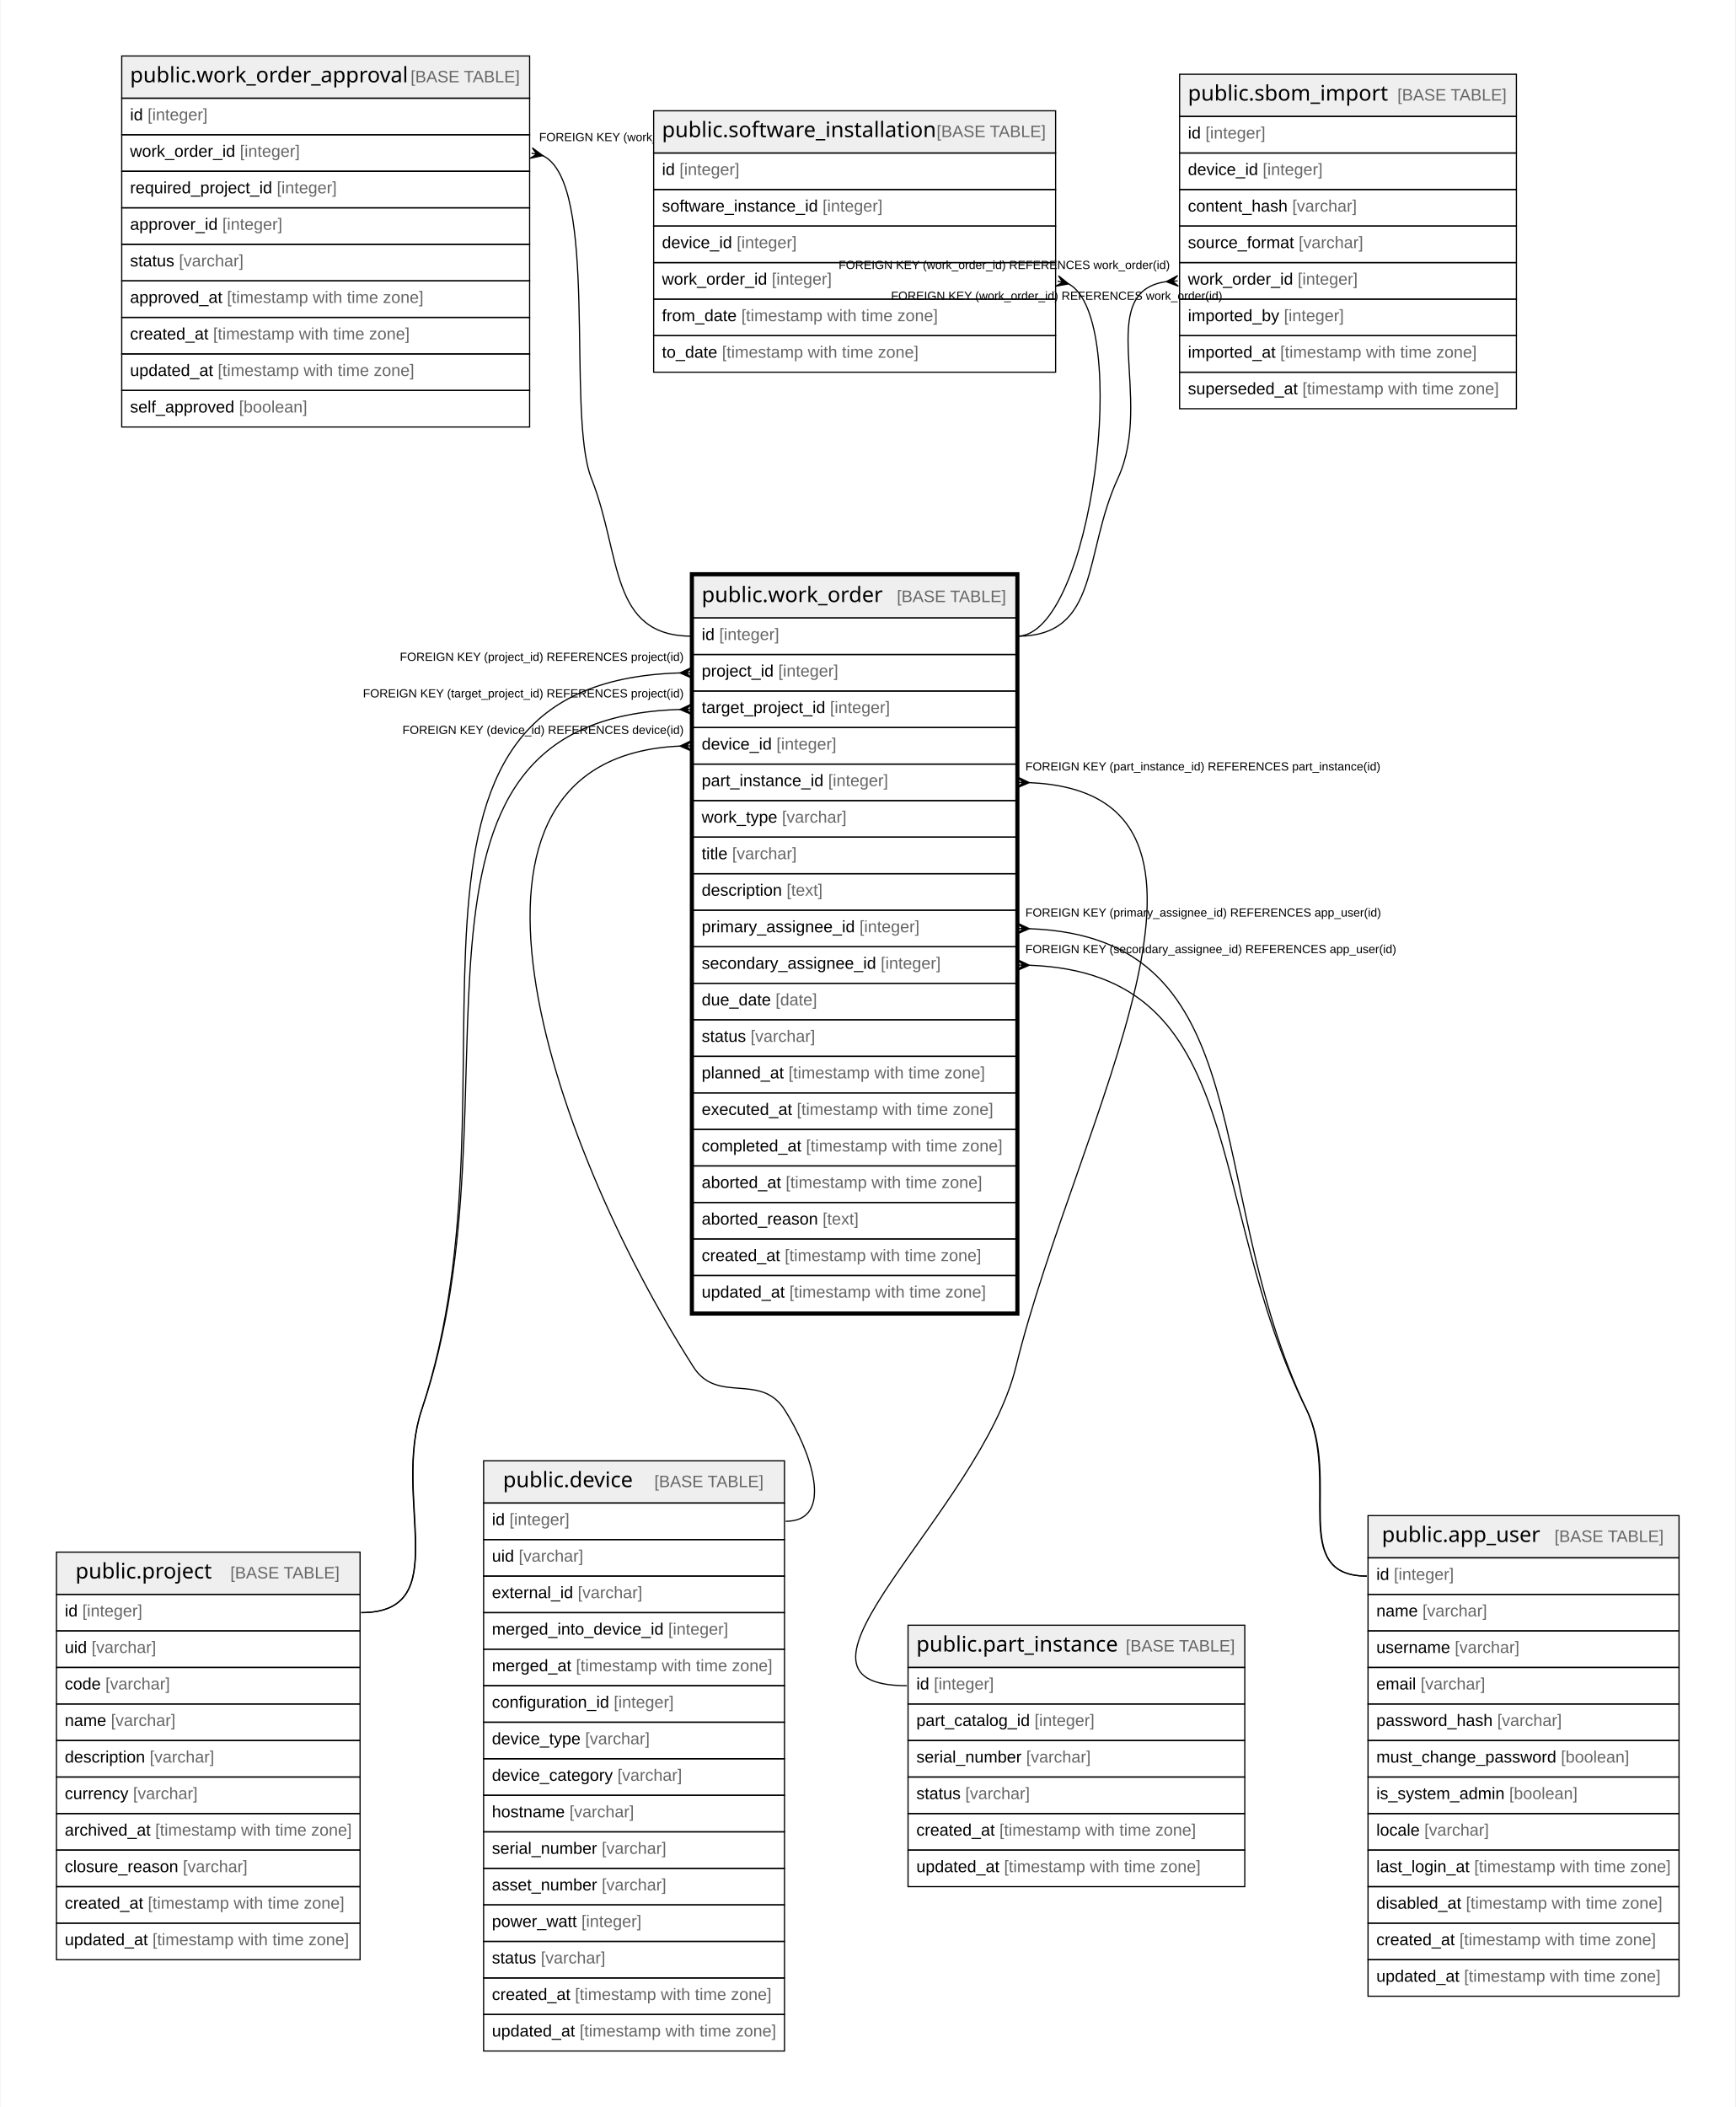
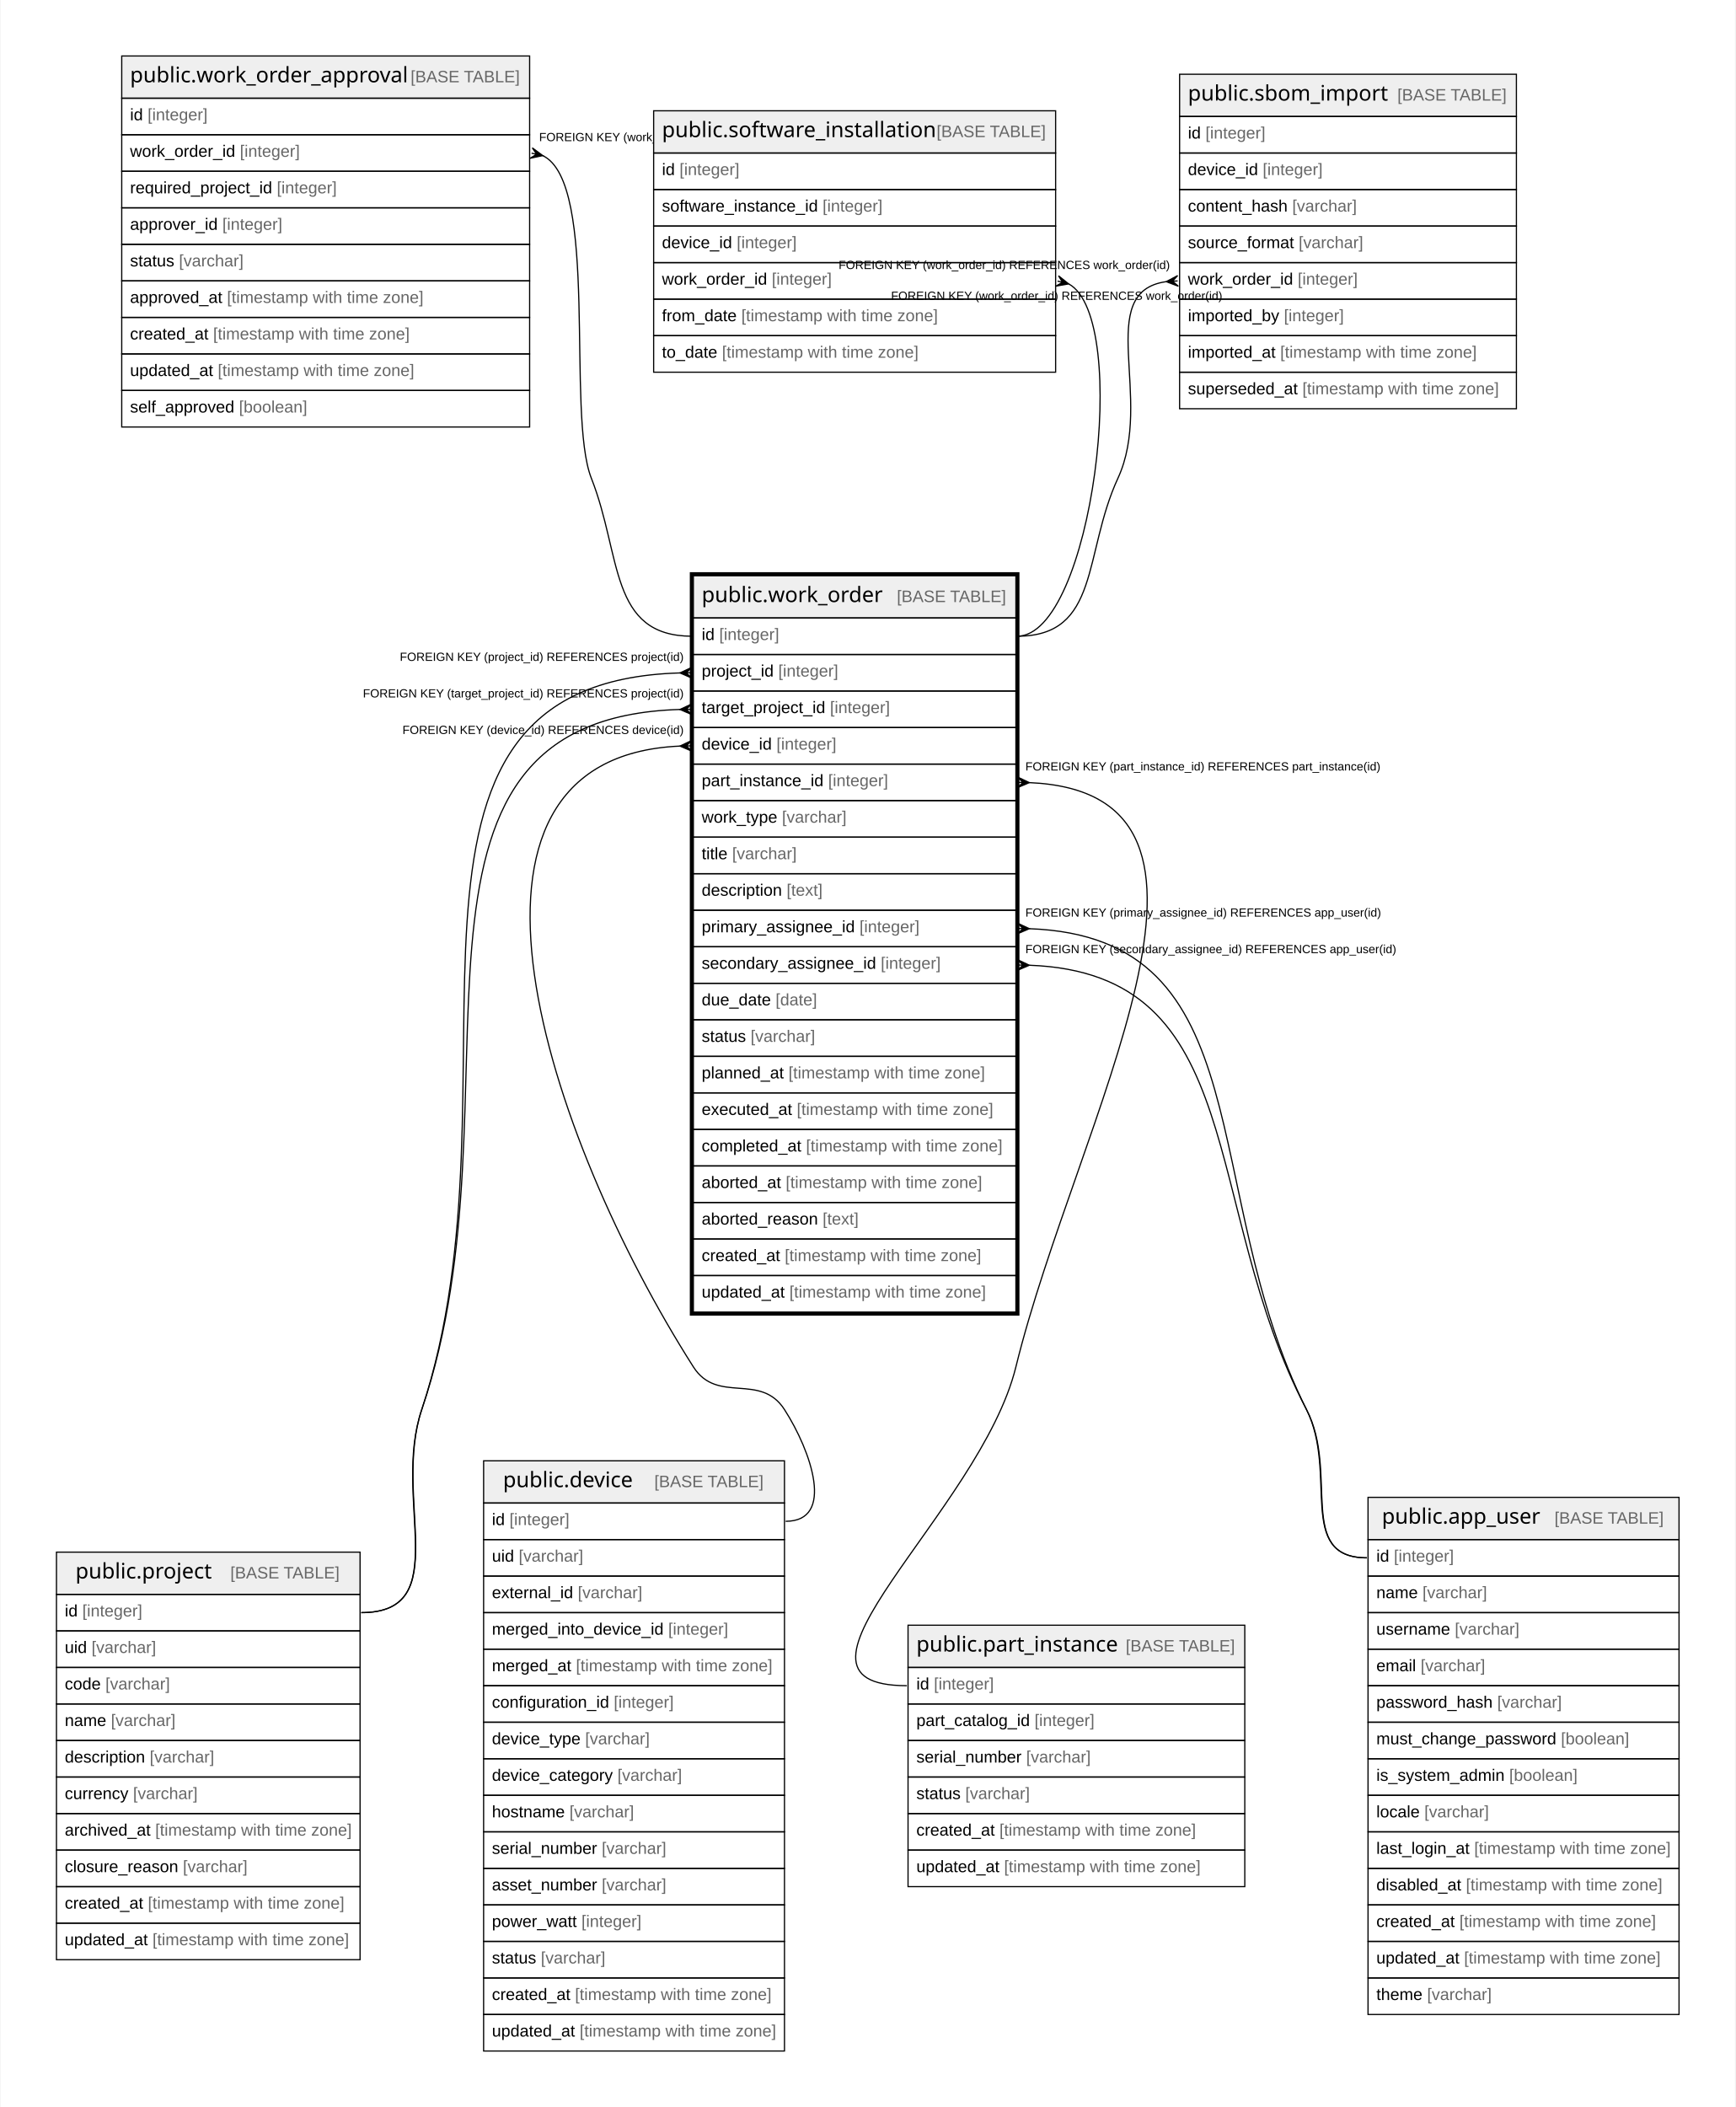
<svg xmlns="http://www.w3.org/2000/svg" width="1463pt" height="1776pt" viewBox="0.00 0.00 1462.51 1776.40">
  <g id="graph0" class="graph" transform="scale(1 1) rotate(0) translate(4 1772.4)">
    <polygon fill="white" stroke="none" points="-4,4 -4,-1772.4 1458.51,-1772.4 1458.51,4 -4,4" />
    <g id="node1" class="node">
      <polygon fill="#efefef" stroke="none" points="580.22,-1251.4 580.22,-1287 852.17,-1287 852.17,-1251.4 580.22,-1251.4" />
      <polygon fill="none" stroke="black" points="580.22,-1251.4 580.22,-1287 852.17,-1287 852.17,-1251.4 580.22,-1251.4" />
      <text text-anchor="start" x="587.22" y="-1264.8" font-family="Arial Bold" font-size="18.00">public.work_order</text>
      <text text-anchor="start" x="720.68" y="-1264.8" font-family="Arial" font-size="14.00">    </text>
      <text text-anchor="start" x="751.8" y="-1264.8" font-family="Arial" font-size="14.00" fill="#666666">[BASE TABLE]</text>
      <polygon fill="none" stroke="black" points="580.22,-1220.6 580.22,-1251.4 852.17,-1251.4 852.17,-1220.6 580.22,-1220.6" />
      <text text-anchor="start" x="587.22" y="-1232.8" font-family="Arial" font-size="14.00">id </text>
      <text text-anchor="start" x="602.01" y="-1232.8" font-family="Arial" font-size="14.00" fill="#666666">[integer]</text>
      <polygon fill="none" stroke="black" points="580.22,-1189.8 580.22,-1220.6 852.17,-1220.6 852.17,-1189.8 580.22,-1189.8" />
      <text text-anchor="start" x="587.22" y="-1202" font-family="Arial" font-size="14.00">project_id </text>
      <text text-anchor="start" x="651.81" y="-1202" font-family="Arial" font-size="14.00" fill="#666666">[integer]</text>
      <polygon fill="none" stroke="black" points="580.22,-1159 580.22,-1189.8 852.17,-1189.8 852.17,-1159 580.22,-1159" />
      <text text-anchor="start" x="587.22" y="-1171.2" font-family="Arial" font-size="14.00">target_project_id </text>
      <text text-anchor="start" x="695.4" y="-1171.2" font-family="Arial" font-size="14.00" fill="#666666">[integer]</text>
      <polygon fill="none" stroke="black" points="580.22,-1128.2 580.22,-1159 852.17,-1159 852.17,-1128.2 580.22,-1128.2" />
      <text text-anchor="start" x="587.22" y="-1140.4" font-family="Arial" font-size="14.00">device_id </text>
      <text text-anchor="start" x="650.26" y="-1140.4" font-family="Arial" font-size="14.00" fill="#666666">[integer]</text>
      <polygon fill="none" stroke="black" points="580.22,-1097.4 580.22,-1128.2 852.17,-1128.2 852.17,-1097.4 580.22,-1097.4" />
      <text text-anchor="start" x="587.22" y="-1109.6" font-family="Arial" font-size="14.00">part_instance_id </text>
      <text text-anchor="start" x="693.85" y="-1109.6" font-family="Arial" font-size="14.00" fill="#666666">[integer]</text>
      <polygon fill="none" stroke="black" points="580.22,-1066.6 580.22,-1097.4 852.17,-1097.4 852.17,-1066.6 580.22,-1066.6" />
      <text text-anchor="start" x="587.22" y="-1078.8" font-family="Arial" font-size="14.00">work_type </text>
      <text text-anchor="start" x="654.92" y="-1078.8" font-family="Arial" font-size="14.00" fill="#666666">[varchar]</text>
      <polygon fill="none" stroke="black" points="580.22,-1035.8 580.22,-1066.6 852.17,-1066.6 852.17,-1035.8 580.22,-1035.8" />
      <text text-anchor="start" x="587.22" y="-1048" font-family="Arial" font-size="14.00">title </text>
      <text text-anchor="start" x="612.9" y="-1048" font-family="Arial" font-size="14.00" fill="#666666">[varchar]</text>
      <polygon fill="none" stroke="black" points="580.22,-1005 580.22,-1035.8 852.17,-1035.8 852.17,-1005 580.22,-1005" />
      <text text-anchor="start" x="587.22" y="-1017.2" font-family="Arial" font-size="14.00">description </text>
      <text text-anchor="start" x="658.81" y="-1017.2" font-family="Arial" font-size="14.00" fill="#666666">[text]</text>
      <polygon fill="none" stroke="black" points="580.22,-974.2 580.22,-1005 852.17,-1005 852.17,-974.2 580.22,-974.2" />
      <text text-anchor="start" x="587.22" y="-986.4" font-family="Arial" font-size="14.00">primary_assignee_id </text>
      <text text-anchor="start" x="720.29" y="-986.4" font-family="Arial" font-size="14.00" fill="#666666">[integer]</text>
      <polygon fill="none" stroke="black" points="580.22,-943.4 580.22,-974.2 852.17,-974.2 852.17,-943.4 580.22,-943.4" />
      <text text-anchor="start" x="587.22" y="-955.6" font-family="Arial" font-size="14.00">secondary_assignee_id </text>
      <text text-anchor="start" x="738.21" y="-955.6" font-family="Arial" font-size="14.00" fill="#666666">[integer]</text>
      <polygon fill="none" stroke="black" points="580.22,-912.6 580.22,-943.4 852.17,-943.4 852.17,-912.6 580.22,-912.6" />
      <text text-anchor="start" x="587.22" y="-924.8" font-family="Arial" font-size="14.00">due_date </text>
      <text text-anchor="start" x="649.5" y="-924.8" font-family="Arial" font-size="14.00" fill="#666666">[date]</text>
      <polygon fill="none" stroke="black" points="580.22,-881.8 580.22,-912.6 852.17,-912.6 852.17,-881.8 580.22,-881.8" />
      <text text-anchor="start" x="587.22" y="-894" font-family="Arial" font-size="14.00">status </text>
      <text text-anchor="start" x="628.46" y="-894" font-family="Arial" font-size="14.00" fill="#666666">[varchar]</text>
      <polygon fill="none" stroke="black" points="580.22,-851 580.22,-881.8 852.17,-881.8 852.17,-851 580.22,-851" />
      <text text-anchor="start" x="587.22" y="-863.2" font-family="Arial" font-size="14.00">planned_at </text>
      <text text-anchor="start" x="660.4" y="-863.2" font-family="Arial" font-size="14.00" fill="#666666">[timestamp with time zone]</text>
      <polygon fill="none" stroke="black" points="580.22,-820.2 580.22,-851 852.17,-851 852.17,-820.2 580.22,-820.2" />
      <text text-anchor="start" x="587.22" y="-832.4" font-family="Arial" font-size="14.00">executed_at </text>
      <text text-anchor="start" x="667.39" y="-832.4" font-family="Arial" font-size="14.00" fill="#666666">[timestamp with time zone]</text>
      <polygon fill="none" stroke="black" points="580.22,-789.4 580.22,-820.2 852.17,-820.2 852.17,-789.4 580.22,-789.4" />
      <text text-anchor="start" x="587.22" y="-801.6" font-family="Arial" font-size="14.00">completed_at </text>
      <text text-anchor="start" x="675.16" y="-801.6" font-family="Arial" font-size="14.00" fill="#666666">[timestamp with time zone]</text>
      <polygon fill="none" stroke="black" points="580.22,-758.6 580.22,-789.4 852.17,-789.4 852.17,-758.6 580.22,-758.6" />
      <text text-anchor="start" x="587.22" y="-770.8" font-family="Arial" font-size="14.00">aborted_at </text>
      <text text-anchor="start" x="658.05" y="-770.8" font-family="Arial" font-size="14.00" fill="#666666">[timestamp with time zone]</text>
      <polygon fill="none" stroke="black" points="580.22,-727.8 580.22,-758.6 852.17,-758.6 852.17,-727.8 580.22,-727.8" />
      <text text-anchor="start" x="587.22" y="-740" font-family="Arial" font-size="14.00">aborted_reason </text>
      <text text-anchor="start" x="689.19" y="-740" font-family="Arial" font-size="14.00" fill="#666666">[text]</text>
      <polygon fill="none" stroke="black" points="580.22,-697 580.22,-727.8 852.17,-727.8 852.17,-697 580.22,-697" />
      <text text-anchor="start" x="587.22" y="-709.2" font-family="Arial" font-size="14.00">created_at </text>
      <text text-anchor="start" x="657.27" y="-709.2" font-family="Arial" font-size="14.00" fill="#666666">[timestamp with time zone]</text>
      <polygon fill="none" stroke="black" points="580.22,-666.2 580.22,-697 852.17,-697 852.17,-666.2 580.22,-666.2" />
      <text text-anchor="start" x="587.22" y="-678.4" font-family="Arial" font-size="14.00">updated_at </text>
      <text text-anchor="start" x="661.18" y="-678.4" font-family="Arial" font-size="14.00" fill="#666666">[timestamp with time zone]</text>
      <polygon fill="none" stroke="black" stroke-width="3" points="578.72,-664.7 578.72,-1288.5 853.67,-1288.5 853.67,-664.7 578.72,-664.7" />
    </g>
    <g id="node5" class="node">
      <polygon fill="#efefef" stroke="none" points="43.2,-428.2 43.2,-463.8 299.19,-463.8 299.19,-428.2 43.2,-428.2" />
      <polygon fill="none" stroke="black" points="43.2,-428.2 43.2,-463.8 299.19,-463.8 299.19,-428.2 43.2,-428.2" />
      <text text-anchor="start" x="59.22" y="-441.6" font-family="Arial Bold" font-size="18.00">public.project</text>
      <text text-anchor="start" x="158.68" y="-441.6" font-family="Arial" font-size="14.00">    </text>
      <text text-anchor="start" x="189.8" y="-441.6" font-family="Arial" font-size="14.00" fill="#666666">[BASE TABLE]</text>
      <polygon fill="none" stroke="black" points="43.2,-397.4 43.2,-428.2 299.19,-428.2 299.19,-397.4 43.2,-397.4" />
      <text text-anchor="start" x="50.2" y="-409.6" font-family="Arial" font-size="14.00">id </text>
      <text text-anchor="start" x="64.99" y="-409.6" font-family="Arial" font-size="14.00" fill="#666666">[integer]</text>
      <polygon fill="none" stroke="black" points="43.2,-366.6 43.2,-397.4 299.19,-397.4 299.19,-366.6 43.2,-366.6" />
      <text text-anchor="start" x="50.2" y="-378.8" font-family="Arial" font-size="14.00">uid </text>
      <text text-anchor="start" x="72.77" y="-378.8" font-family="Arial" font-size="14.00" fill="#666666">[varchar]</text>
      <polygon fill="none" stroke="black" points="43.2,-335.8 43.2,-366.6 299.19,-366.6 299.19,-335.8 43.2,-335.8" />
      <text text-anchor="start" x="50.2" y="-348" font-family="Arial" font-size="14.00">code </text>
      <text text-anchor="start" x="84.45" y="-348" font-family="Arial" font-size="14.00" fill="#666666">[varchar]</text>
      <polygon fill="none" stroke="black" points="43.2,-305 43.2,-335.8 299.19,-335.8 299.19,-305 43.2,-305" />
      <text text-anchor="start" x="50.2" y="-317.2" font-family="Arial" font-size="14.00">name </text>
      <text text-anchor="start" x="89.11" y="-317.2" font-family="Arial" font-size="14.00" fill="#666666">[varchar]</text>
      <polygon fill="none" stroke="black" points="43.2,-274.2 43.2,-305 299.19,-305 299.19,-274.2 43.2,-274.2" />
      <text text-anchor="start" x="50.2" y="-286.4" font-family="Arial" font-size="14.00">description </text>
      <text text-anchor="start" x="121.79" y="-286.4" font-family="Arial" font-size="14.00" fill="#666666">[varchar]</text>
      <polygon fill="none" stroke="black" points="43.2,-243.4 43.2,-274.2 299.19,-274.2 299.19,-243.4 43.2,-243.4" />
      <text text-anchor="start" x="50.2" y="-255.6" font-family="Arial" font-size="14.00">currency </text>
      <text text-anchor="start" x="107.77" y="-255.6" font-family="Arial" font-size="14.00" fill="#666666">[varchar]</text>
      <polygon fill="none" stroke="black" points="43.2,-212.6 43.2,-243.4 299.19,-243.4 299.19,-212.6 43.2,-212.6" />
      <text text-anchor="start" x="50.2" y="-224.8" font-family="Arial" font-size="14.00">archived_at </text>
      <text text-anchor="start" x="126.47" y="-224.8" font-family="Arial" font-size="14.00" fill="#666666">[timestamp with time zone]</text>
      <polygon fill="none" stroke="black" points="43.2,-181.8 43.2,-212.6 299.19,-212.6 299.19,-181.8 43.2,-181.8" />
      <text text-anchor="start" x="50.2" y="-194" font-family="Arial" font-size="14.00">closure_reason </text>
      <text text-anchor="start" x="149.81" y="-194" font-family="Arial" font-size="14.00" fill="#666666">[varchar]</text>
      <polygon fill="none" stroke="black" points="43.2,-151 43.2,-181.8 299.19,-181.8 299.19,-151 43.2,-151" />
      <text text-anchor="start" x="50.2" y="-163.2" font-family="Arial" font-size="14.00">created_at </text>
      <text text-anchor="start" x="120.25" y="-163.2" font-family="Arial" font-size="14.00" fill="#666666">[timestamp with time zone]</text>
      <polygon fill="none" stroke="black" points="43.2,-120.2 43.2,-151 299.19,-151 299.19,-120.2 43.2,-120.2" />
      <text text-anchor="start" x="50.2" y="-132.4" font-family="Arial" font-size="14.00">updated_at </text>
      <text text-anchor="start" x="124.16" y="-132.4" font-family="Arial" font-size="14.00" fill="#666666">[timestamp with time zone]</text>
    </g>
    <g id="edge4" class="edge">
      <path fill="none" stroke="black" d="M569.07,-1205.06C288.81,-1197.19 442.81,-859.84 351.2,-584 326.17,-508.65 379.59,-412.8 300.19,-412.8" />
      <polygon fill="black" stroke="black" points="568.89,-1205.06 578.82,-1209.69 574.22,-1205.13 578.55,-1205.19 578.55,-1205.19 578.55,-1205.19 574.22,-1205.13 578.95,-1200.7 568.89,-1205.06" />
      <text text-anchor="start" x="332.72" y="-1215.2" font-family="Arial" font-size="10.00">FOREIGN KEY (project_id) REFERENCES project(id)</text>
    </g>
    <g id="edge5" class="edge">
      <path fill="none" stroke="black" d="M569.11,-1174.26C301.41,-1166.49 440.99,-846.95 351.2,-584 325.54,-508.87 379.59,-412.8 300.19,-412.8" />
      <polygon fill="black" stroke="black" points="568.89,-1174.25 578.82,-1178.89 574.22,-1174.33 578.55,-1174.39 578.55,-1174.39 578.55,-1174.39 574.22,-1174.33 578.95,-1169.9 568.89,-1174.25" />
      <text text-anchor="start" x="301.59" y="-1184.4" font-family="Arial" font-size="10.00">FOREIGN KEY (target_project_id) REFERENCES project(id)</text>
    </g>
    <g id="node6" class="node">
      <polygon fill="#efefef" stroke="none" points="403.36,-505.2 403.36,-540.8 657.04,-540.8 657.04,-505.2 403.36,-505.2" />
      <polygon fill="none" stroke="black" points="403.36,-505.2 403.36,-540.8 657.04,-540.8 657.04,-505.2 403.36,-505.2" />
      <text text-anchor="start" x="419.72" y="-518.6" font-family="Arial Bold" font-size="18.00">public.device</text>
      <text text-anchor="start" x="516.18" y="-518.6" font-family="Arial" font-size="14.00">    </text>
      <text text-anchor="start" x="547.3" y="-518.6" font-family="Arial" font-size="14.00" fill="#666666">[BASE TABLE]</text>
      <polygon fill="none" stroke="black" points="403.36,-474.4 403.36,-505.2 657.04,-505.2 657.04,-474.4 403.36,-474.4" />
      <text text-anchor="start" x="410.36" y="-486.6" font-family="Arial" font-size="14.00">id </text>
      <text text-anchor="start" x="425.14" y="-486.6" font-family="Arial" font-size="14.00" fill="#666666">[integer]</text>
      <polygon fill="none" stroke="black" points="403.36,-443.6 403.36,-474.4 657.04,-474.4 657.04,-443.6 403.36,-443.6" />
      <text text-anchor="start" x="410.36" y="-455.8" font-family="Arial" font-size="14.00">uid </text>
      <text text-anchor="start" x="432.93" y="-455.8" font-family="Arial" font-size="14.00" fill="#666666">[varchar]</text>
      <polygon fill="none" stroke="black" points="403.36,-412.8 403.36,-443.6 657.04,-443.6 657.04,-412.8 403.36,-412.8" />
      <text text-anchor="start" x="410.36" y="-425" font-family="Arial" font-size="14.00">external_id </text>
      <text text-anchor="start" x="482.73" y="-425" font-family="Arial" font-size="14.00" fill="#666666">[varchar]</text>
      <polygon fill="none" stroke="black" points="403.36,-382 403.36,-412.8 657.04,-412.8 657.04,-382 403.36,-382" />
      <text text-anchor="start" x="410.36" y="-394.2" font-family="Arial" font-size="14.00">merged_into_device_id </text>
      <text text-anchor="start" x="559.01" y="-394.2" font-family="Arial" font-size="14.00" fill="#666666">[integer]</text>
      <polygon fill="none" stroke="black" points="403.36,-351.2 403.36,-382 657.04,-382 657.04,-351.2 403.36,-351.2" />
      <text text-anchor="start" x="410.36" y="-363.4" font-family="Arial" font-size="14.00">merged_at </text>
      <text text-anchor="start" x="481.18" y="-363.4" font-family="Arial" font-size="14.00" fill="#666666">[timestamp with time zone]</text>
      <polygon fill="none" stroke="black" points="403.36,-320.4 403.36,-351.2 657.04,-351.2 657.04,-320.4 403.36,-320.4" />
      <text text-anchor="start" x="410.36" y="-332.6" font-family="Arial" font-size="14.00">configuration_id </text>
      <text text-anchor="start" x="513.09" y="-332.6" font-family="Arial" font-size="14.00" fill="#666666">[integer]</text>
      <polygon fill="none" stroke="black" points="403.36,-289.6 403.36,-320.4 657.04,-320.4 657.04,-289.6 403.36,-289.6" />
      <text text-anchor="start" x="410.36" y="-301.8" font-family="Arial" font-size="14.00">device_type </text>
      <text text-anchor="start" x="488.96" y="-301.8" font-family="Arial" font-size="14.00" fill="#666666">[varchar]</text>
      <polygon fill="none" stroke="black" points="403.36,-258.8 403.36,-289.6 657.04,-289.6 657.04,-258.8 403.36,-258.8" />
      <text text-anchor="start" x="410.36" y="-271" font-family="Arial" font-size="14.00">device_category </text>
      <text text-anchor="start" x="516.2" y="-271" font-family="Arial" font-size="14.00" fill="#666666">[varchar]</text>
      <polygon fill="none" stroke="black" points="403.36,-228 403.36,-258.8 657.04,-258.8 657.04,-228 403.36,-228" />
      <text text-anchor="start" x="410.36" y="-240.2" font-family="Arial" font-size="14.00">hostname </text>
      <text text-anchor="start" x="475.73" y="-240.2" font-family="Arial" font-size="14.00" fill="#666666">[varchar]</text>
      <polygon fill="none" stroke="black" points="403.36,-197.2 403.36,-228 657.04,-228 657.04,-197.2 403.36,-197.2" />
      <text text-anchor="start" x="410.36" y="-209.4" font-family="Arial" font-size="14.00">serial_number </text>
      <text text-anchor="start" x="502.95" y="-209.4" font-family="Arial" font-size="14.00" fill="#666666">[varchar]</text>
      <polygon fill="none" stroke="black" points="403.36,-166.4 403.36,-197.2 657.04,-197.2 657.04,-166.4 403.36,-166.4" />
      <text text-anchor="start" x="410.36" y="-178.6" font-family="Arial" font-size="14.00">asset_number </text>
      <text text-anchor="start" x="502.96" y="-178.6" font-family="Arial" font-size="14.00" fill="#666666">[varchar]</text>
      <polygon fill="none" stroke="black" points="403.36,-135.6 403.36,-166.4 657.04,-166.4 657.04,-135.6 403.36,-135.6" />
      <text text-anchor="start" x="410.36" y="-147.8" font-family="Arial" font-size="14.00">power_watt </text>
      <text text-anchor="start" x="485.84" y="-147.8" font-family="Arial" font-size="14.00" fill="#666666">[integer]</text>
      <polygon fill="none" stroke="black" points="403.36,-104.8 403.36,-135.6 657.04,-135.6 657.04,-104.8 403.36,-104.8" />
      <text text-anchor="start" x="410.36" y="-117" font-family="Arial" font-size="14.00">status </text>
      <text text-anchor="start" x="451.6" y="-117" font-family="Arial" font-size="14.00" fill="#666666">[varchar]</text>
      <polygon fill="none" stroke="black" points="403.36,-74 403.36,-104.8 657.04,-104.8 657.04,-74 403.36,-74" />
      <text text-anchor="start" x="410.36" y="-86.2" font-family="Arial" font-size="14.00">created_at </text>
      <text text-anchor="start" x="480.4" y="-86.2" font-family="Arial" font-size="14.00" fill="#666666">[timestamp with time zone]</text>
      <polygon fill="none" stroke="black" points="403.36,-43.2 403.36,-74 657.04,-74 657.04,-43.2 403.36,-43.2" />
      <text text-anchor="start" x="410.36" y="-55.4" font-family="Arial" font-size="14.00">updated_at </text>
      <text text-anchor="start" x="484.31" y="-55.4" font-family="Arial" font-size="14.00" fill="#666666">[timestamp with time zone]</text>
    </g>
    <g id="edge6" class="edge">
      <path fill="none" stroke="black" d="M568.89,-1143.38C349.8,-1133.72 457.08,-813.3 580.22,-620 600.48,-588.2 636.64,-615.71 657.04,-584 679.69,-548.79 699.91,-489.8 658.04,-489.8" />
      <polygon fill="black" stroke="black" points="568.89,-1143.38 578.79,-1148.09 574.22,-1143.49 578.55,-1143.59 578.55,-1143.59 578.55,-1143.59 574.22,-1143.49 578.98,-1139.09 568.89,-1143.38" />
      <text text-anchor="start" x="334.94" y="-1153.6" font-family="Arial" font-size="10.00">FOREIGN KEY (device_id) REFERENCES device(id)</text>
    </g>
    <g id="node7" class="node">
      <polygon fill="#efefef" stroke="none" points="761.23,-366.6 761.23,-402.2 1045.17,-402.2 1045.17,-366.6 761.23,-366.6" />
      <polygon fill="none" stroke="black" points="761.23,-366.6 761.23,-402.2 1045.17,-402.2 1045.17,-366.6 761.23,-366.6" />
      <text text-anchor="start" x="768.23" y="-380" font-family="Arial Bold" font-size="18.00">public.part_instance</text>
      <text text-anchor="start" x="913.68" y="-380" font-family="Arial" font-size="14.00">    </text>
      <text text-anchor="start" x="944.79" y="-380" font-family="Arial" font-size="14.00" fill="#666666">[BASE TABLE]</text>
      <polygon fill="none" stroke="black" points="761.23,-335.8 761.23,-366.6 1045.17,-366.6 1045.17,-335.8 761.23,-335.8" />
      <text text-anchor="start" x="768.23" y="-348" font-family="Arial" font-size="14.00">id </text>
      <text text-anchor="start" x="783.01" y="-348" font-family="Arial" font-size="14.00" fill="#666666">[integer]</text>
      <polygon fill="none" stroke="black" points="761.23,-305 761.23,-335.8 1045.17,-335.8 1045.17,-305 761.23,-305" />
      <text text-anchor="start" x="768.23" y="-317.2" font-family="Arial" font-size="14.00">part_catalog_id </text>
      <text text-anchor="start" x="867.85" y="-317.2" font-family="Arial" font-size="14.00" fill="#666666">[integer]</text>
      <polygon fill="none" stroke="black" points="761.23,-274.2 761.23,-305 1045.17,-305 1045.17,-274.2 761.23,-274.2" />
      <text text-anchor="start" x="768.23" y="-286.4" font-family="Arial" font-size="14.00">serial_number </text>
      <text text-anchor="start" x="860.83" y="-286.4" font-family="Arial" font-size="14.00" fill="#666666">[varchar]</text>
      <polygon fill="none" stroke="black" points="761.23,-243.4 761.23,-274.2 1045.17,-274.2 1045.17,-243.4 761.23,-243.4" />
      <text text-anchor="start" x="768.23" y="-255.6" font-family="Arial" font-size="14.00">status </text>
      <text text-anchor="start" x="809.47" y="-255.6" font-family="Arial" font-size="14.00" fill="#666666">[varchar]</text>
      <polygon fill="none" stroke="black" points="761.23,-212.6 761.23,-243.4 1045.17,-243.4 1045.17,-212.6 761.23,-212.6" />
      <text text-anchor="start" x="768.23" y="-224.8" font-family="Arial" font-size="14.00">created_at </text>
      <text text-anchor="start" x="838.27" y="-224.8" font-family="Arial" font-size="14.00" fill="#666666">[timestamp with time zone]</text>
      <polygon fill="none" stroke="black" points="761.23,-181.8 761.23,-212.6 1045.17,-212.6 1045.17,-181.8 761.23,-181.8" />
      <text text-anchor="start" x="768.23" y="-194" font-family="Arial" font-size="14.00">updated_at </text>
      <text text-anchor="start" x="842.18" y="-194" font-family="Arial" font-size="14.00" fill="#666666">[timestamp with time zone]</text>
    </g>
    <g id="edge7" class="edge">
      <path fill="none" stroke="black" d="M863.46,-1112.58C1066.82,-1103.79 903.63,-829.26 852.17,-620 822.02,-497.39 633.96,-351.2 760.23,-351.2" />
      <polygon fill="black" stroke="black" points="863.5,-1112.58 853.41,-1108.29 858.17,-1112.69 853.84,-1112.79 853.84,-1112.79 853.84,-1112.79 858.17,-1112.69 853.6,-1117.29 863.5,-1112.58" />
      <text text-anchor="start" x="860.17" y="-1122.8" font-family="Arial" font-size="10.00">FOREIGN KEY (part_instance_id) REFERENCES part_instance(id)</text>
    </g>
    <g id="node8" class="node">
-       <polygon fill="#efefef" stroke="none" points="1149.08,-459 1149.08,-494.6 1411.31,-494.6 1411.31,-459 1149.08,-459" />
-       <polygon fill="none" stroke="black" points="1149.08,-459 1149.08,-494.6 1411.31,-494.6 1411.31,-459 1149.08,-459" />
-       <text text-anchor="start" x="1160.72" y="-472.4" font-family="Arial Bold" font-size="18.00">public.app_user</text>
-       <text text-anchor="start" x="1275.19" y="-472.4" font-family="Arial" font-size="14.00">    </text>
-       <text text-anchor="start" x="1306.3" y="-472.4" font-family="Arial" font-size="14.00" fill="#666666">[BASE TABLE]</text>
-       <polygon fill="none" stroke="black" points="1149.08,-428.2 1149.08,-459 1411.31,-459 1411.31,-428.2 1149.08,-428.2" />
-       <text text-anchor="start" x="1156.08" y="-440.4" font-family="Arial" font-size="14.00">id </text>
-       <text text-anchor="start" x="1170.87" y="-440.4" font-family="Arial" font-size="14.00" fill="#666666">[integer]</text>
-       <polygon fill="none" stroke="black" points="1149.08,-397.4 1149.08,-428.2 1411.31,-428.2 1411.31,-397.4 1149.08,-397.4" />
-       <text text-anchor="start" x="1156.08" y="-409.6" font-family="Arial" font-size="14.00">name </text>
-       <text text-anchor="start" x="1194.99" y="-409.6" font-family="Arial" font-size="14.00" fill="#666666">[varchar]</text>
-       <polygon fill="none" stroke="black" points="1149.08,-366.6 1149.08,-397.4 1411.31,-397.4 1411.31,-366.6 1149.08,-366.6" />
-       <text text-anchor="start" x="1156.08" y="-378.8" font-family="Arial" font-size="14.00">username </text>
-       <text text-anchor="start" x="1222.23" y="-378.8" font-family="Arial" font-size="14.00" fill="#666666">[varchar]</text>
-       <polygon fill="none" stroke="black" points="1149.08,-335.8 1149.08,-366.6 1411.31,-366.6 1411.31,-335.8 1149.08,-335.8" />
-       <text text-anchor="start" x="1156.08" y="-348" font-family="Arial" font-size="14.00">email </text>
-       <text text-anchor="start" x="1193.43" y="-348" font-family="Arial" font-size="14.00" fill="#666666">[varchar]</text>
-       <polygon fill="none" stroke="black" points="1149.08,-305 1149.08,-335.8 1411.31,-335.8 1411.31,-305 1149.08,-305" />
-       <text text-anchor="start" x="1156.08" y="-317.2" font-family="Arial" font-size="14.00">password_hash </text>
-       <text text-anchor="start" x="1258.03" y="-317.2" font-family="Arial" font-size="14.00" fill="#666666">[varchar]</text>
-       <polygon fill="none" stroke="black" points="1149.08,-274.2 1149.08,-305 1411.31,-305 1411.31,-274.2 1149.08,-274.2" />
-       <text text-anchor="start" x="1156.08" y="-286.4" font-family="Arial" font-size="14.00">must_change_password </text>
-       <text text-anchor="start" x="1311.73" y="-286.4" font-family="Arial" font-size="14.00" fill="#666666">[boolean]</text>
-       <polygon fill="none" stroke="black" points="1149.08,-243.4 1149.08,-274.2 1411.31,-274.2 1411.31,-243.4 1149.08,-243.4" />
-       <text text-anchor="start" x="1156.08" y="-255.6" font-family="Arial" font-size="14.00">is_system_admin </text>
-       <text text-anchor="start" x="1268.12" y="-255.6" font-family="Arial" font-size="14.00" fill="#666666">[boolean]</text>
-       <polygon fill="none" stroke="black" points="1149.08,-212.6 1149.08,-243.4 1411.31,-243.4 1411.31,-212.6 1149.08,-212.6" />
-       <text text-anchor="start" x="1156.08" y="-224.8" font-family="Arial" font-size="14.00">locale </text>
-       <text text-anchor="start" x="1196.55" y="-224.8" font-family="Arial" font-size="14.00" fill="#666666">[varchar]</text>
-       <polygon fill="none" stroke="black" points="1149.08,-181.8 1149.08,-212.6 1411.31,-212.6 1411.31,-181.8 1149.08,-181.8" />
-       <text text-anchor="start" x="1156.08" y="-194" font-family="Arial" font-size="14.00">last_login_at </text>
-       <text text-anchor="start" x="1238.59" y="-194" font-family="Arial" font-size="14.00" fill="#666666">[timestamp with time zone]</text>
-       <polygon fill="none" stroke="black" points="1149.08,-151 1149.08,-181.8 1411.31,-181.8 1411.31,-151 1149.08,-151" />
-       <text text-anchor="start" x="1156.08" y="-163.2" font-family="Arial" font-size="14.00">disabled_at </text>
-       <text text-anchor="start" x="1231.59" y="-163.2" font-family="Arial" font-size="14.00" fill="#666666">[timestamp with time zone]</text>
-       <polygon fill="none" stroke="black" points="1149.08,-120.2 1149.08,-151 1411.31,-151 1411.31,-120.2 1149.08,-120.2" />
-       <text text-anchor="start" x="1156.08" y="-132.4" font-family="Arial" font-size="14.00">created_at </text>
-       <text text-anchor="start" x="1226.13" y="-132.4" font-family="Arial" font-size="14.00" fill="#666666">[timestamp with time zone]</text>
-       <polygon fill="none" stroke="black" points="1149.08,-89.4 1149.08,-120.2 1411.31,-120.2 1411.31,-89.4 1149.08,-89.4" />
-       <text text-anchor="start" x="1156.08" y="-101.6" font-family="Arial" font-size="14.00">updated_at </text>
-       <text text-anchor="start" x="1230.04" y="-101.6" font-family="Arial" font-size="14.00" fill="#666666">[timestamp with time zone]</text>
+       <polygon fill="#efefef" stroke="none" points="1149.08,-474.4 1149.08,-510 1411.31,-510 1411.31,-474.4 1149.08,-474.4" />
+       <polygon fill="none" stroke="black" points="1149.08,-474.4 1149.08,-510 1411.31,-510 1411.31,-474.4 1149.08,-474.4" />
+       <text text-anchor="start" x="1160.72" y="-487.8" font-family="Arial Bold" font-size="18.00">public.app_user</text>
+       <text text-anchor="start" x="1275.19" y="-487.8" font-family="Arial" font-size="14.00">    </text>
+       <text text-anchor="start" x="1306.3" y="-487.8" font-family="Arial" font-size="14.00" fill="#666666">[BASE TABLE]</text>
+       <polygon fill="none" stroke="black" points="1149.08,-443.6 1149.08,-474.4 1411.31,-474.4 1411.31,-443.6 1149.08,-443.6" />
+       <text text-anchor="start" x="1156.08" y="-455.8" font-family="Arial" font-size="14.00">id </text>
+       <text text-anchor="start" x="1170.87" y="-455.8" font-family="Arial" font-size="14.00" fill="#666666">[integer]</text>
+       <polygon fill="none" stroke="black" points="1149.08,-412.8 1149.08,-443.6 1411.31,-443.6 1411.31,-412.8 1149.08,-412.8" />
+       <text text-anchor="start" x="1156.08" y="-425" font-family="Arial" font-size="14.00">name </text>
+       <text text-anchor="start" x="1194.99" y="-425" font-family="Arial" font-size="14.00" fill="#666666">[varchar]</text>
+       <polygon fill="none" stroke="black" points="1149.08,-382 1149.08,-412.8 1411.31,-412.8 1411.31,-382 1149.08,-382" />
+       <text text-anchor="start" x="1156.08" y="-394.2" font-family="Arial" font-size="14.00">username </text>
+       <text text-anchor="start" x="1222.23" y="-394.2" font-family="Arial" font-size="14.00" fill="#666666">[varchar]</text>
+       <polygon fill="none" stroke="black" points="1149.08,-351.2 1149.08,-382 1411.31,-382 1411.31,-351.2 1149.08,-351.2" />
+       <text text-anchor="start" x="1156.08" y="-363.4" font-family="Arial" font-size="14.00">email </text>
+       <text text-anchor="start" x="1193.43" y="-363.4" font-family="Arial" font-size="14.00" fill="#666666">[varchar]</text>
+       <polygon fill="none" stroke="black" points="1149.08,-320.4 1149.08,-351.2 1411.31,-351.2 1411.31,-320.4 1149.08,-320.4" />
+       <text text-anchor="start" x="1156.08" y="-332.6" font-family="Arial" font-size="14.00">password_hash </text>
+       <text text-anchor="start" x="1258.03" y="-332.6" font-family="Arial" font-size="14.00" fill="#666666">[varchar]</text>
+       <polygon fill="none" stroke="black" points="1149.08,-289.6 1149.08,-320.4 1411.31,-320.4 1411.31,-289.6 1149.08,-289.6" />
+       <text text-anchor="start" x="1156.08" y="-301.8" font-family="Arial" font-size="14.00">must_change_password </text>
+       <text text-anchor="start" x="1311.73" y="-301.8" font-family="Arial" font-size="14.00" fill="#666666">[boolean]</text>
+       <polygon fill="none" stroke="black" points="1149.08,-258.8 1149.08,-289.6 1411.31,-289.6 1411.31,-258.8 1149.08,-258.8" />
+       <text text-anchor="start" x="1156.08" y="-271" font-family="Arial" font-size="14.00">is_system_admin </text>
+       <text text-anchor="start" x="1268.12" y="-271" font-family="Arial" font-size="14.00" fill="#666666">[boolean]</text>
+       <polygon fill="none" stroke="black" points="1149.08,-228 1149.08,-258.8 1411.31,-258.8 1411.31,-228 1149.08,-228" />
+       <text text-anchor="start" x="1156.08" y="-240.2" font-family="Arial" font-size="14.00">locale </text>
+       <text text-anchor="start" x="1196.55" y="-240.2" font-family="Arial" font-size="14.00" fill="#666666">[varchar]</text>
+       <polygon fill="none" stroke="black" points="1149.08,-197.2 1149.08,-228 1411.31,-228 1411.31,-197.2 1149.08,-197.2" />
+       <text text-anchor="start" x="1156.08" y="-209.4" font-family="Arial" font-size="14.00">last_login_at </text>
+       <text text-anchor="start" x="1238.59" y="-209.4" font-family="Arial" font-size="14.00" fill="#666666">[timestamp with time zone]</text>
+       <polygon fill="none" stroke="black" points="1149.08,-166.4 1149.08,-197.2 1411.31,-197.2 1411.31,-166.4 1149.08,-166.4" />
+       <text text-anchor="start" x="1156.08" y="-178.6" font-family="Arial" font-size="14.00">disabled_at </text>
+       <text text-anchor="start" x="1231.59" y="-178.6" font-family="Arial" font-size="14.00" fill="#666666">[timestamp with time zone]</text>
+       <polygon fill="none" stroke="black" points="1149.08,-135.6 1149.08,-166.4 1411.31,-166.4 1411.31,-135.6 1149.08,-135.6" />
+       <text text-anchor="start" x="1156.08" y="-147.8" font-family="Arial" font-size="14.00">created_at </text>
+       <text text-anchor="start" x="1226.13" y="-147.8" font-family="Arial" font-size="14.00" fill="#666666">[timestamp with time zone]</text>
+       <polygon fill="none" stroke="black" points="1149.08,-104.8 1149.08,-135.6 1411.31,-135.6 1411.31,-104.8 1149.08,-104.8" />
+       <text text-anchor="start" x="1156.08" y="-117" font-family="Arial" font-size="14.00">updated_at </text>
+       <text text-anchor="start" x="1230.04" y="-117" font-family="Arial" font-size="14.00" fill="#666666">[timestamp with time zone]</text>
+       <polygon fill="none" stroke="black" points="1149.08,-74 1149.08,-104.8 1411.31,-104.8 1411.31,-74 1149.08,-74" />
+       <text text-anchor="start" x="1156.08" y="-86.2" font-family="Arial" font-size="14.00">theme </text>
+       <text text-anchor="start" x="1198.88" y="-86.2" font-family="Arial" font-size="14.00" fill="#666666">[varchar]</text>
    </g>
    <g id="edge8" class="edge">
-       <path fill="none" stroke="black" d="M863.43,-989.42C1061.7,-982.45 1008.2,-770.77 1097.2,-584 1125.75,-524.08 1081.71,-443.6 1148.08,-443.6" />
+       <path fill="none" stroke="black" d="M863.43,-989.42C1061.58,-982.39 1004.59,-769 1097.2,-584 1124.05,-530.36 1088.1,-459 1148.08,-459" />
      <polygon fill="black" stroke="black" points="863.5,-989.42 853.43,-985.09 858.17,-989.51 853.84,-989.59 853.84,-989.59 853.84,-989.59 858.17,-989.51 853.58,-994.09 863.5,-989.42" />
      <text text-anchor="start" x="860.17" y="-999.6" font-family="Arial" font-size="10.00">FOREIGN KEY (primary_assignee_id) REFERENCES app_user(id)</text>
    </g>
    <g id="edge9" class="edge">
-       <path fill="none" stroke="black" d="M863.43,-958.62C1050.46,-951.88 1010.08,-758.77 1097.2,-584 1126.81,-524.6 1081.71,-443.6 1148.08,-443.6" />
+       <path fill="none" stroke="black" d="M863.43,-958.62C1050.34,-951.82 1006.7,-757.04 1097.2,-584 1124.99,-530.85 1088.1,-459 1148.08,-459" />
      <polygon fill="black" stroke="black" points="863.5,-958.62 853.43,-954.29 858.17,-958.71 853.84,-958.79 853.84,-958.79 853.84,-958.79 858.17,-958.71 853.59,-963.29 863.5,-958.62" />
      <text text-anchor="start" x="860.17" y="-968.8" font-family="Arial" font-size="10.00">FOREIGN KEY (secondary_assignee_id) REFERENCES app_user(id)</text>
    </g>
    <g id="node2" class="node">
      <polygon fill="#efefef" stroke="none" points="98.23,-1689.6 98.23,-1725.2 442.16,-1725.2 442.16,-1689.6 98.23,-1689.6" />
      <polygon fill="none" stroke="black" points="98.23,-1689.6 98.23,-1725.2 442.16,-1725.2 442.16,-1689.6 98.23,-1689.6" />
      <text text-anchor="start" x="105.23" y="-1703" font-family="Arial Bold" font-size="18.00">public.work_order_approval</text>
      <text text-anchor="start" x="310.67" y="-1703" font-family="Arial" font-size="14.00">    </text>
      <text text-anchor="start" x="341.79" y="-1703" font-family="Arial" font-size="14.00" fill="#666666">[BASE TABLE]</text>
      <polygon fill="none" stroke="black" points="98.23,-1658.8 98.23,-1689.6 442.16,-1689.6 442.16,-1658.8 98.23,-1658.8" />
      <text text-anchor="start" x="105.23" y="-1671" font-family="Arial" font-size="14.00">id </text>
      <text text-anchor="start" x="120.02" y="-1671" font-family="Arial" font-size="14.00" fill="#666666">[integer]</text>
      <polygon fill="none" stroke="black" points="98.23,-1628 98.23,-1658.8 442.16,-1658.8 442.16,-1628 98.23,-1628" />
      <text text-anchor="start" x="105.23" y="-1640.2" font-family="Arial" font-size="14.00">work_order_id </text>
      <text text-anchor="start" x="197.83" y="-1640.2" font-family="Arial" font-size="14.00" fill="#666666">[integer]</text>
      <polygon fill="none" stroke="black" points="98.23,-1597.2 98.23,-1628 442.16,-1628 442.16,-1597.2 98.23,-1597.2" />
      <text text-anchor="start" x="105.23" y="-1609.4" font-family="Arial" font-size="14.00">required_project_id </text>
      <text text-anchor="start" x="228.98" y="-1609.4" font-family="Arial" font-size="14.00" fill="#666666">[integer]</text>
      <polygon fill="none" stroke="black" points="98.23,-1566.4 98.23,-1597.2 442.16,-1597.2 442.16,-1566.4 98.23,-1566.4" />
      <text text-anchor="start" x="105.23" y="-1578.6" font-family="Arial" font-size="14.00">approver_id </text>
      <text text-anchor="start" x="183.06" y="-1578.6" font-family="Arial" font-size="14.00" fill="#666666">[integer]</text>
      <polygon fill="none" stroke="black" points="98.23,-1535.6 98.23,-1566.4 442.16,-1566.4 442.16,-1535.6 98.23,-1535.6" />
      <text text-anchor="start" x="105.23" y="-1547.8" font-family="Arial" font-size="14.00">status </text>
      <text text-anchor="start" x="146.47" y="-1547.8" font-family="Arial" font-size="14.00" fill="#666666">[varchar]</text>
      <polygon fill="none" stroke="black" points="98.23,-1504.8 98.23,-1535.6 442.16,-1535.6 442.16,-1504.8 98.23,-1504.8" />
      <text text-anchor="start" x="105.23" y="-1517" font-family="Arial" font-size="14.00">approved_at </text>
      <text text-anchor="start" x="186.96" y="-1517" font-family="Arial" font-size="14.00" fill="#666666">[timestamp with time zone]</text>
      <polygon fill="none" stroke="black" points="98.23,-1474 98.23,-1504.8 442.16,-1504.8 442.16,-1474 98.23,-1474" />
      <text text-anchor="start" x="105.23" y="-1486.2" font-family="Arial" font-size="14.00">created_at </text>
      <text text-anchor="start" x="175.28" y="-1486.2" font-family="Arial" font-size="14.00" fill="#666666">[timestamp with time zone]</text>
      <polygon fill="none" stroke="black" points="98.23,-1443.2 98.23,-1474 442.16,-1474 442.16,-1443.2 98.23,-1443.2" />
      <text text-anchor="start" x="105.23" y="-1455.4" font-family="Arial" font-size="14.00">updated_at </text>
      <text text-anchor="start" x="179.19" y="-1455.4" font-family="Arial" font-size="14.00" fill="#666666">[timestamp with time zone]</text>
      <polygon fill="none" stroke="black" points="98.23,-1412.4 98.23,-1443.2 442.16,-1443.2 442.16,-1412.4 98.23,-1412.4" />
      <text text-anchor="start" x="105.23" y="-1424.6" font-family="Arial" font-size="14.00">self_approved </text>
      <text text-anchor="start" x="197.07" y="-1424.6" font-family="Arial" font-size="14.00" fill="#666666">[boolean]</text>
    </g>
    <g id="edge1" class="edge">
      <path fill="none" stroke="black" d="M453.1,-1641.25C501.38,-1618.57 472.77,-1423.47 494.2,-1369.2 519.99,-1303.88 508.99,-1236 579.22,-1236" />
      <polygon fill="black" stroke="black" points="453.26,-1641.21 442.53,-1638.93 448.04,-1642.34 443.81,-1643.26 443.81,-1643.26 443.81,-1643.26 448.04,-1642.34 444.44,-1647.73 453.26,-1641.21" />
      <text text-anchor="start" x="450.16" y="-1653.4" font-family="Arial" font-size="10.00">FOREIGN KEY (work_order_id) REFERENCES work_order(id)</text>
    </g>
    <g id="node3" class="node">
      <polygon fill="#efefef" stroke="none" points="546.73,-1643.4 546.73,-1679 885.67,-1679 885.67,-1643.4 546.73,-1643.4" />
      <polygon fill="none" stroke="black" points="546.73,-1643.4 546.73,-1679 885.67,-1679 885.67,-1643.4 546.73,-1643.4" />
      <text text-anchor="start" x="553.73" y="-1656.8" font-family="Arial Bold" font-size="18.00">public.software_installation</text>
      <text text-anchor="start" x="754.18" y="-1656.8" font-family="Arial" font-size="14.00">    </text>
      <text text-anchor="start" x="785.29" y="-1656.8" font-family="Arial" font-size="14.00" fill="#666666">[BASE TABLE]</text>
      <polygon fill="none" stroke="black" points="546.73,-1612.6 546.73,-1643.4 885.67,-1643.4 885.67,-1612.6 546.73,-1612.6" />
      <text text-anchor="start" x="553.73" y="-1624.8" font-family="Arial" font-size="14.00">id </text>
      <text text-anchor="start" x="568.51" y="-1624.8" font-family="Arial" font-size="14.00" fill="#666666">[integer]</text>
      <polygon fill="none" stroke="black" points="546.73,-1581.8 546.73,-1612.6 885.67,-1612.6 885.67,-1581.8 546.73,-1581.8" />
      <text text-anchor="start" x="553.73" y="-1594" font-family="Arial" font-size="14.00">software_instance_id </text>
      <text text-anchor="start" x="689.14" y="-1594" font-family="Arial" font-size="14.00" fill="#666666">[integer]</text>
      <polygon fill="none" stroke="black" points="546.73,-1551 546.73,-1581.8 885.67,-1581.8 885.67,-1551 546.73,-1551" />
      <text text-anchor="start" x="553.73" y="-1563.2" font-family="Arial" font-size="14.00">device_id </text>
      <text text-anchor="start" x="616.77" y="-1563.2" font-family="Arial" font-size="14.00" fill="#666666">[integer]</text>
      <polygon fill="none" stroke="black" points="546.73,-1520.2 546.73,-1551 885.67,-1551 885.67,-1520.2 546.73,-1520.2" />
      <text text-anchor="start" x="553.73" y="-1532.4" font-family="Arial" font-size="14.00">work_order_id </text>
      <text text-anchor="start" x="646.33" y="-1532.4" font-family="Arial" font-size="14.00" fill="#666666">[integer]</text>
      <polygon fill="none" stroke="black" points="546.73,-1489.4 546.73,-1520.2 885.67,-1520.2 885.67,-1489.4 546.73,-1489.4" />
      <text text-anchor="start" x="553.73" y="-1501.6" font-family="Arial" font-size="14.00">from_date </text>
      <text text-anchor="start" x="620.65" y="-1501.6" font-family="Arial" font-size="14.00" fill="#666666">[timestamp with time zone]</text>
      <polygon fill="none" stroke="black" points="546.73,-1458.6 546.73,-1489.4 885.67,-1489.4 885.67,-1458.6 546.73,-1458.6" />
      <text text-anchor="start" x="553.73" y="-1470.8" font-family="Arial" font-size="14.00">to_date </text>
      <text text-anchor="start" x="604.33" y="-1470.8" font-family="Arial" font-size="14.00" fill="#666666">[timestamp with time zone]</text>
    </g>
    <g id="edge2" class="edge">
      <path fill="none" stroke="black" d="M896.77,-1533.01C949.9,-1503.73 916.5,-1236 853.17,-1236" />
      <polygon fill="black" stroke="black" points="896.68,-1533.03 885.87,-1531.16 891.51,-1534.36 887.31,-1535.43 887.31,-1535.43 887.31,-1535.43 891.51,-1534.36 888.11,-1539.88 896.68,-1533.03" />
      <text text-anchor="start" x="746.91" y="-1519.6" font-family="Arial" font-size="10.00">FOREIGN KEY (work_order_id) REFERENCES work_order(id)</text>
    </g>
    <g id="node4" class="node">
      <polygon fill="#efefef" stroke="none" points="990.2,-1674.2 990.2,-1709.8 1274.19,-1709.8 1274.19,-1674.2 990.2,-1674.2" />
      <polygon fill="none" stroke="black" points="990.2,-1674.2 990.2,-1709.8 1274.19,-1709.8 1274.19,-1674.2 990.2,-1674.2" />
      <text text-anchor="start" x="997.2" y="-1687.6" font-family="Arial Bold" font-size="18.00">public.sbom_import</text>
      <text text-anchor="start" x="1142.7" y="-1687.6" font-family="Arial" font-size="14.00">    </text>
      <text text-anchor="start" x="1173.82" y="-1687.6" font-family="Arial" font-size="14.00" fill="#666666">[BASE TABLE]</text>
      <polygon fill="none" stroke="black" points="990.2,-1643.4 990.2,-1674.2 1274.19,-1674.2 1274.19,-1643.4 990.2,-1643.4" />
      <text text-anchor="start" x="997.2" y="-1655.6" font-family="Arial" font-size="14.00">id </text>
      <text text-anchor="start" x="1011.99" y="-1655.6" font-family="Arial" font-size="14.00" fill="#666666">[integer]</text>
      <polygon fill="none" stroke="black" points="990.2,-1612.6 990.2,-1643.4 1274.19,-1643.4 1274.19,-1612.6 990.2,-1612.6" />
      <text text-anchor="start" x="997.2" y="-1624.8" font-family="Arial" font-size="14.00">device_id </text>
      <text text-anchor="start" x="1060.25" y="-1624.8" font-family="Arial" font-size="14.00" fill="#666666">[integer]</text>
      <polygon fill="none" stroke="black" points="990.2,-1581.8 990.2,-1612.6 1274.19,-1612.6 1274.19,-1581.8 990.2,-1581.8" />
      <text text-anchor="start" x="997.2" y="-1594" font-family="Arial" font-size="14.00">content_hash </text>
      <text text-anchor="start" x="1085.16" y="-1594" font-family="Arial" font-size="14.00" fill="#666666">[varchar]</text>
      <polygon fill="none" stroke="black" points="990.2,-1551 990.2,-1581.8 1274.19,-1581.8 1274.19,-1551 990.2,-1551" />
      <text text-anchor="start" x="997.2" y="-1563.2" font-family="Arial" font-size="14.00">source_format </text>
      <text text-anchor="start" x="1090.58" y="-1563.2" font-family="Arial" font-size="14.00" fill="#666666">[varchar]</text>
      <polygon fill="none" stroke="black" points="990.2,-1520.2 990.2,-1551 1274.19,-1551 1274.19,-1520.2 990.2,-1520.2" />
      <text text-anchor="start" x="997.2" y="-1532.4" font-family="Arial" font-size="14.00">work_order_id </text>
      <text text-anchor="start" x="1089.8" y="-1532.4" font-family="Arial" font-size="14.00" fill="#666666">[integer]</text>
      <polygon fill="none" stroke="black" points="990.2,-1489.4 990.2,-1520.2 1274.19,-1520.2 1274.19,-1489.4 990.2,-1489.4" />
      <text text-anchor="start" x="997.2" y="-1501.6" font-family="Arial" font-size="14.00">imported_by </text>
      <text text-anchor="start" x="1078.14" y="-1501.6" font-family="Arial" font-size="14.00" fill="#666666">[integer]</text>
      <polygon fill="none" stroke="black" points="990.2,-1458.6 990.2,-1489.4 1274.19,-1489.4 1274.19,-1458.6 990.2,-1458.6" />
      <text text-anchor="start" x="997.2" y="-1470.8" font-family="Arial" font-size="14.00">imported_at </text>
      <text text-anchor="start" x="1075.02" y="-1470.8" font-family="Arial" font-size="14.00" fill="#666666">[timestamp with time zone]</text>
      <polygon fill="none" stroke="black" points="990.2,-1427.8 990.2,-1458.6 1274.19,-1458.6 1274.19,-1427.8 990.2,-1427.8" />
      <text text-anchor="start" x="997.2" y="-1440" font-family="Arial" font-size="14.00">superseded_at </text>
      <text text-anchor="start" x="1093.72" y="-1440" font-family="Arial" font-size="14.00" fill="#666666">[timestamp with time zone]</text>
    </g>
    <g id="edge3" class="edge">
      <path fill="none" stroke="black" d="M978.82,-1534.93C917.38,-1526.27 969.05,-1435.99 938.2,-1369.2 908.74,-1305.44 923.4,-1236 853.17,-1236" />
      <polygon fill="black" stroke="black" points="978.89,-1534.93 988.58,-1540.07 984.21,-1535.28 988.54,-1535.56 988.54,-1535.56 988.54,-1535.56 984.21,-1535.28 989.16,-1531.09 978.89,-1534.93" />
      <text text-anchor="start" x="702.69" y="-1545.6" font-family="Arial" font-size="10.00">FOREIGN KEY (work_order_id) REFERENCES work_order(id)</text>
    </g>
  </g>
</svg>
